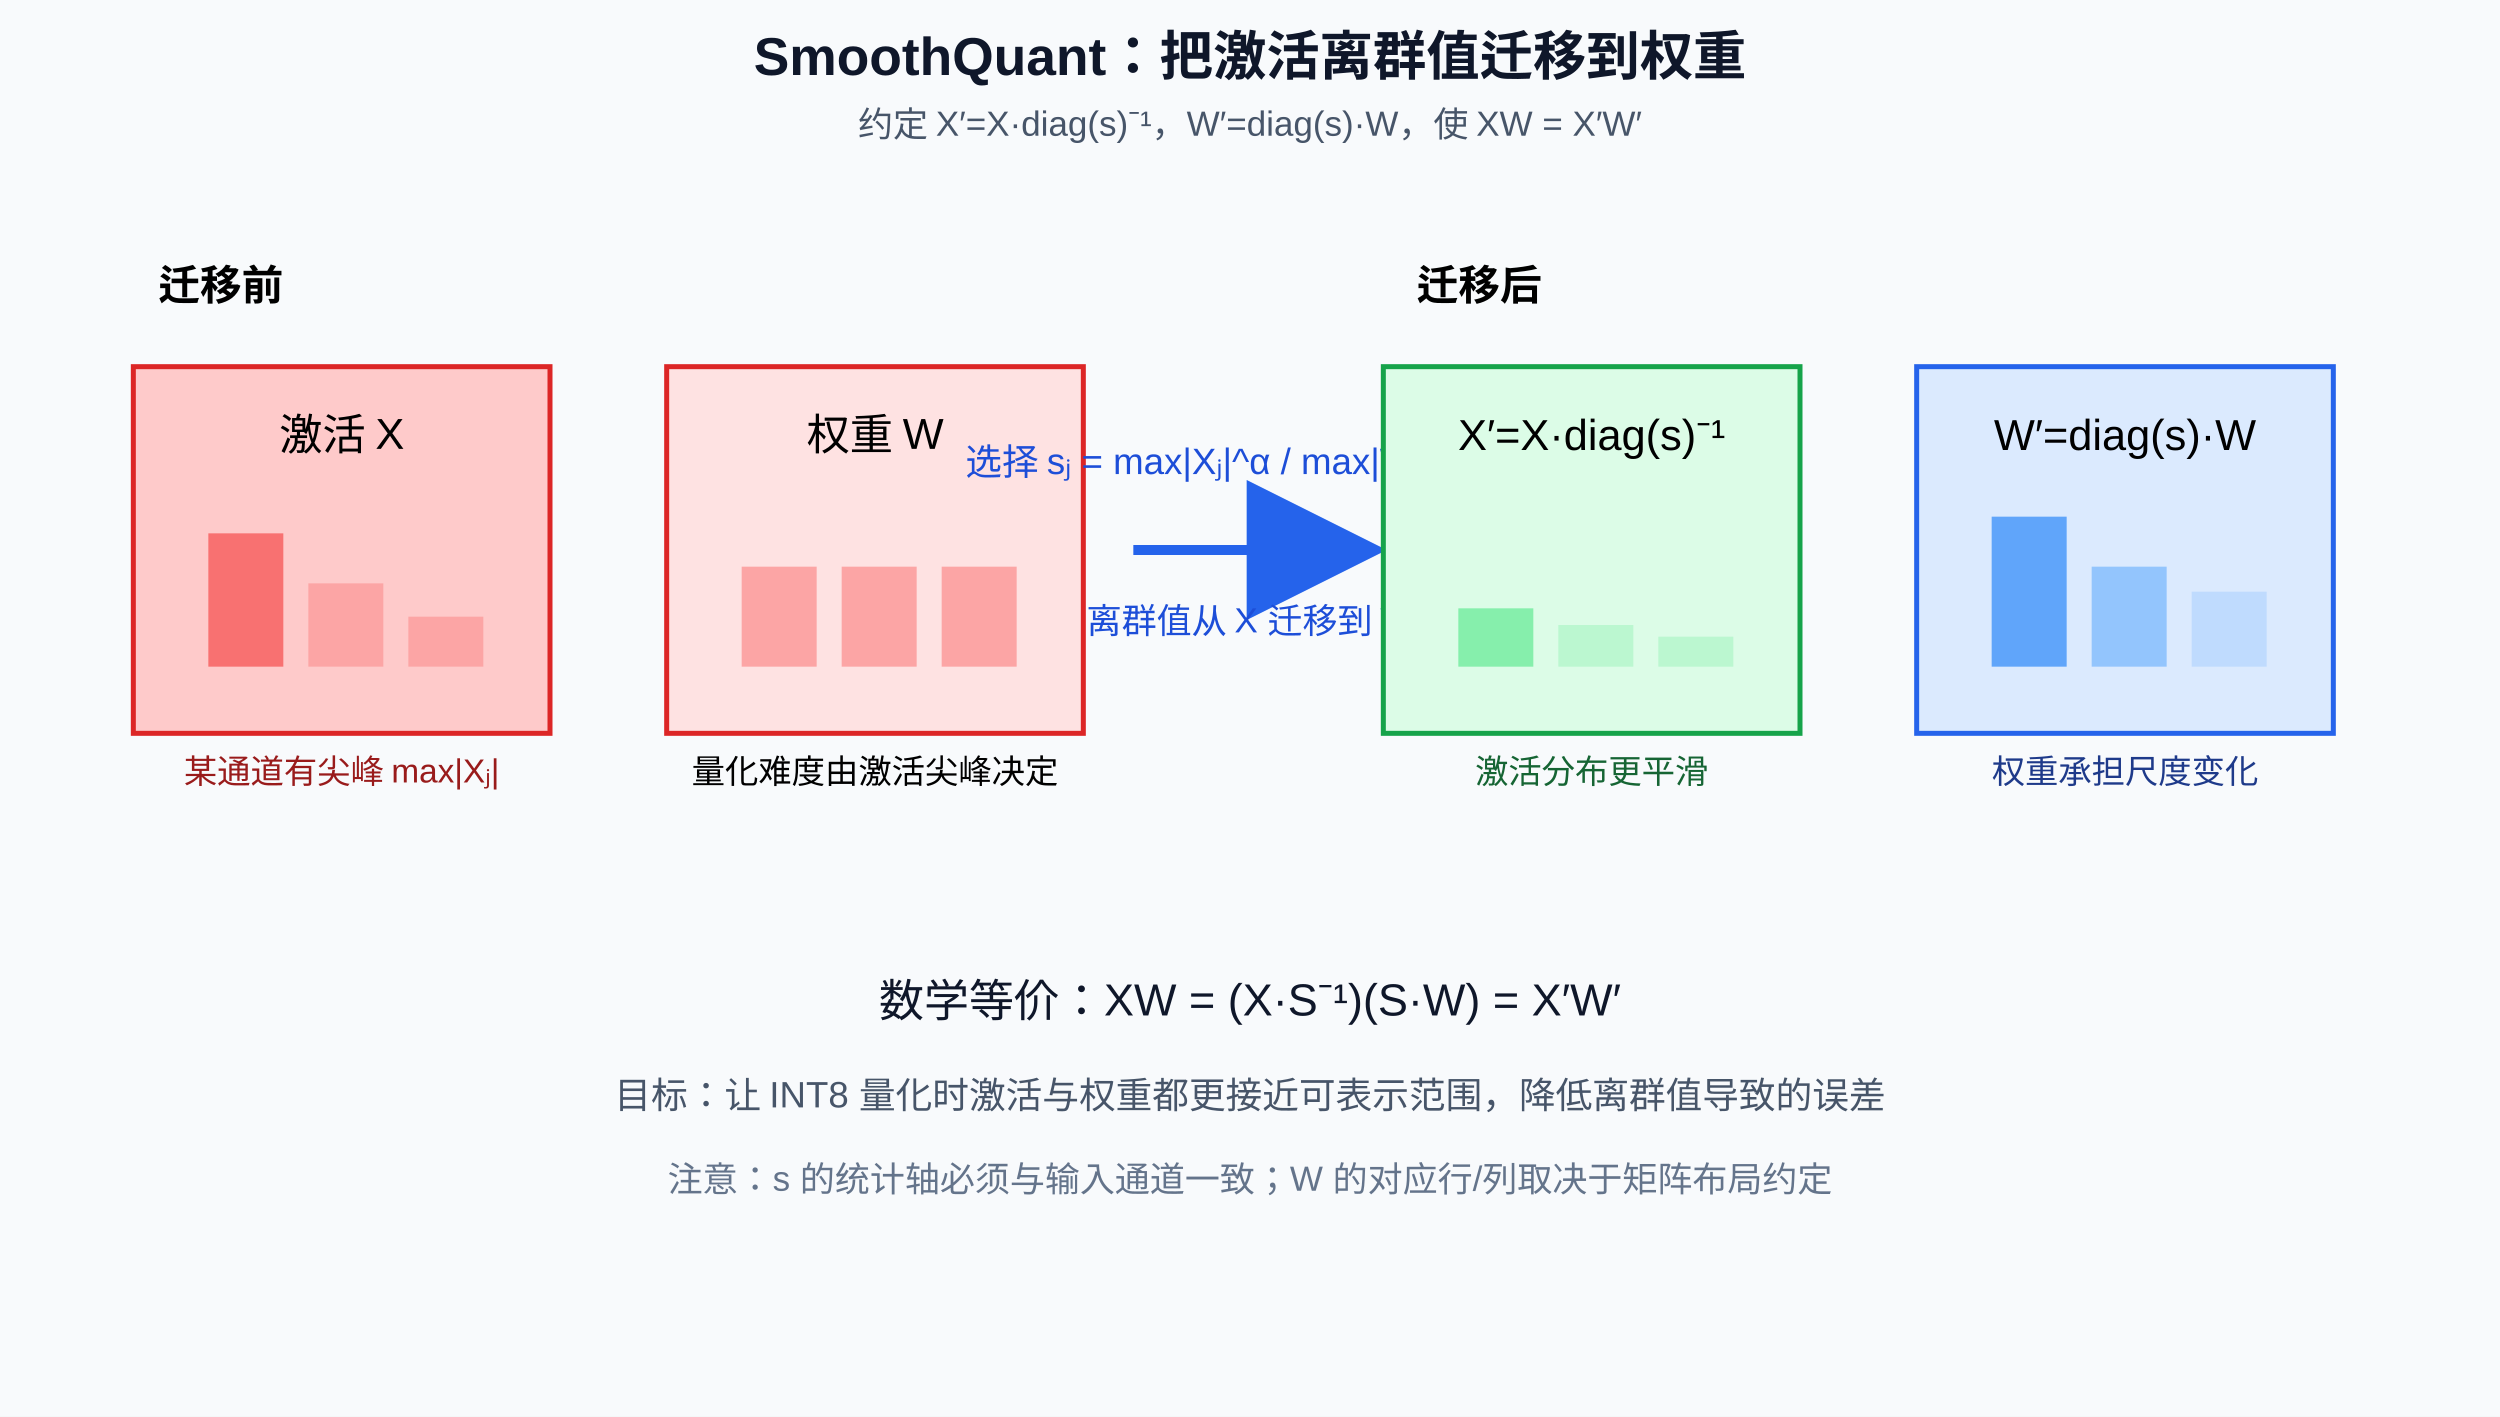
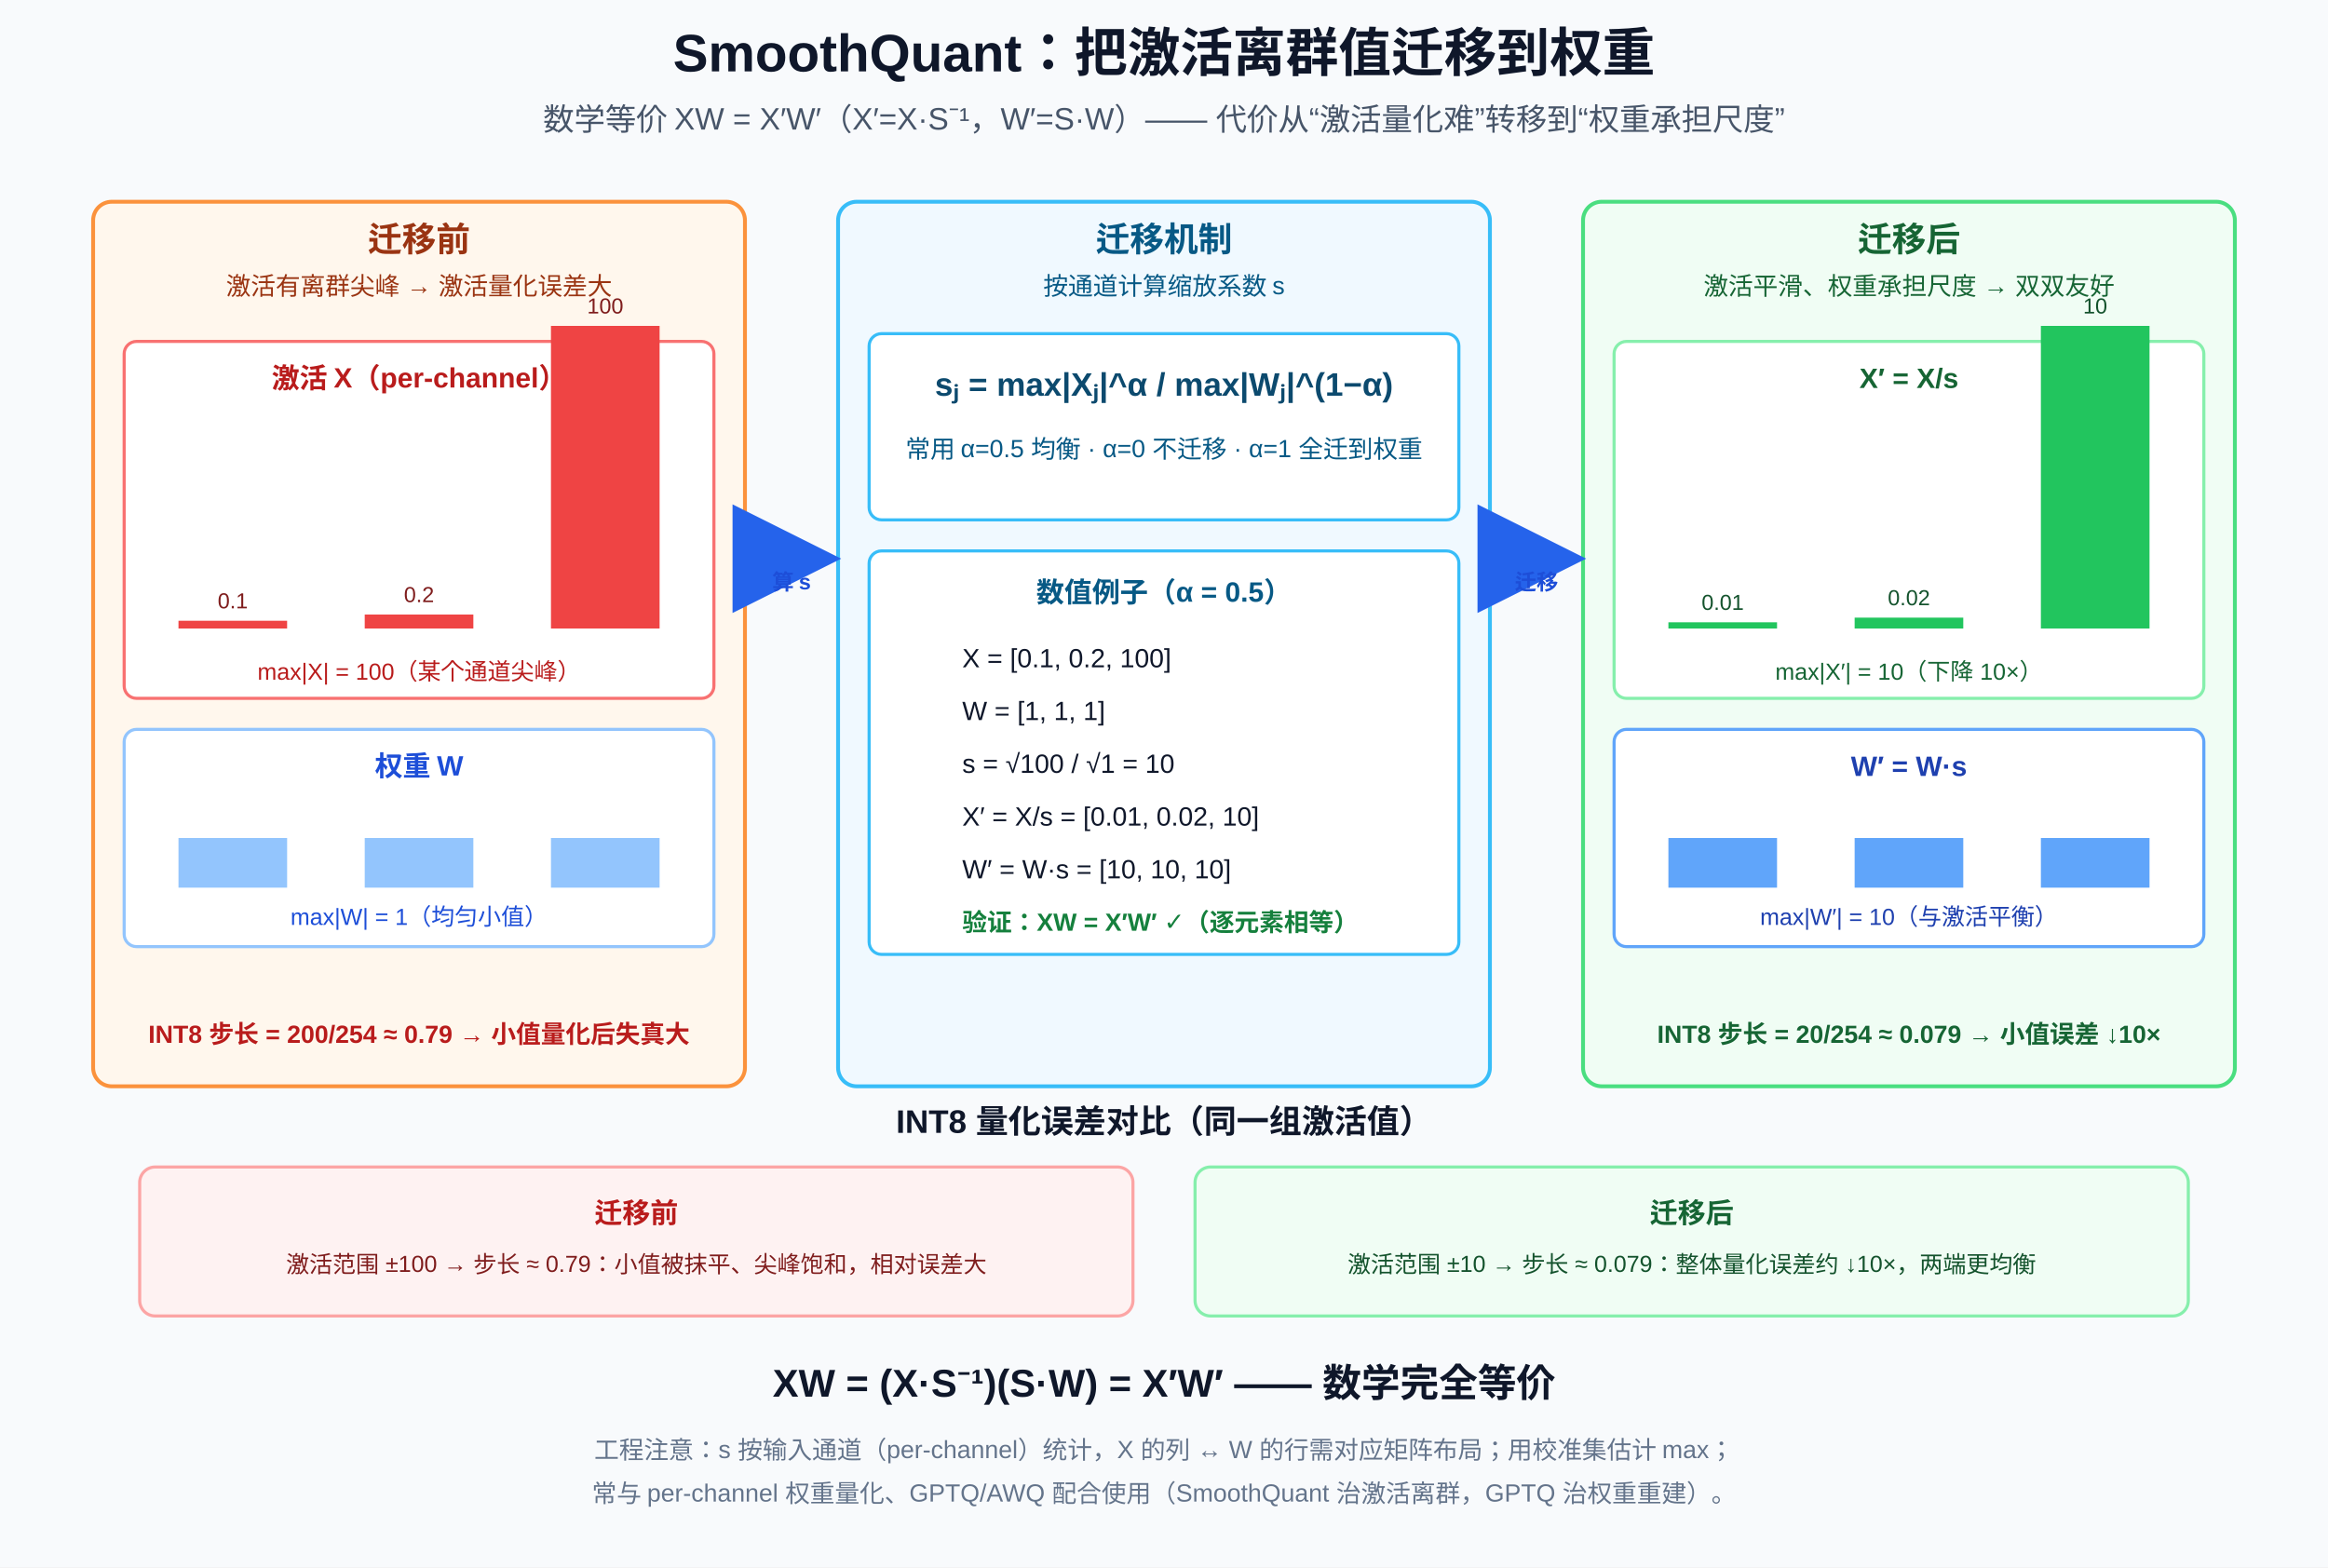
- <svg xmlns="http://www.w3.org/2000/svg" width="1500" height="850" viewBox="0 0 1500 850">
-   <rect width="1500" height="850" fill="#f8fafc" />
-   <g font-family="Arial,sans-serif">
-     <text x="750" y="45" text-anchor="middle" font-size="32" font-weight="bold" fill="#0f172a">SmoothQuant：把激活离群值迁移到权重</text>
-     <text x="750" y="82" text-anchor="middle" font-size="21" fill="#475569">约定 X′=X·diag(s)⁻¹，W′=diag(s)·W，使 XW = X′W′</text>
-     <text x="95" y="180" font-size="25" font-weight="bold">迁移前</text>
-     <rect x="80" y="220" width="250" height="220" fill="#fecaca" stroke="#dc2626" stroke-width="3" />
-     <text x="205" y="270" text-anchor="middle" font-size="26">激活 X</text>
-     <rect x="125" y="320" width="45" height="80" fill="#f87171" />
-     <rect x="185" y="350" width="45" height="50" fill="#fca5a5" />
-     <rect x="245" y="370" width="45" height="30" fill="#fca5a5" />
-     <text x="205" y="470" text-anchor="middle" font-size="20" fill="#991b1b">某通道有尖峰 max|Xⱼ|</text>
-     <rect x="400" y="220" width="250" height="220" fill="#fee2e2" stroke="#dc2626" stroke-width="3" />
-     <text x="525" y="270" text-anchor="middle" font-size="26">权重 W</text>
-     <rect x="445" y="340" width="45" height="60" fill="#fca5a5" />
-     <rect x="505" y="340" width="45" height="60" fill="#fca5a5" />
-     <rect x="565" y="340" width="45" height="60" fill="#fca5a5" />
-     <text x="525" y="470" text-anchor="middle" font-size="20">量化难度由激活尖峰决定</text>
-     <path d="M680 330 L820 330" stroke="#2563eb" stroke-width="6" marker-end="url(#a)" />
-     <text x="750" y="285" text-anchor="middle" font-size="22" fill="#1d4ed8">选择 sⱼ = max|Xⱼ|^α / max|Wⱼ|^(1−α)</text>
-     <text x="750" y="380" text-anchor="middle" font-size="21" fill="#1d4ed8">离群值从 X 迁移到 W</text>
-     <text x="850" y="180" font-size="25" font-weight="bold">迁移后</text>
-     <rect x="830" y="220" width="250" height="220" fill="#dcfce7" stroke="#16a34a" stroke-width="3" />
-     <text x="955" y="270" text-anchor="middle" font-size="26">X′=X·diag(s)⁻¹</text>
-     <rect x="875" y="365" width="45" height="35" fill="#86efac" />
-     <rect x="935" y="375" width="45" height="25" fill="#bbf7d0" />
-     <rect x="995" y="382" width="45" height="18" fill="#bbf7d0" />
-     <text x="955" y="470" text-anchor="middle" font-size="20" fill="#166534">激活分布更平滑</text>
-     <rect x="1150" y="220" width="250" height="220" fill="#dbeafe" stroke="#2563eb" stroke-width="3" />
-     <text x="1275" y="270" text-anchor="middle" font-size="26">W′=diag(s)·W</text>
-     <rect x="1195" y="310" width="45" height="90" fill="#60a5fa" />
-     <rect x="1255" y="340" width="45" height="60" fill="#93c5fd" />
-     <rect x="1315" y="355" width="45" height="45" fill="#bfdbfe" />
-     <text x="1275" y="470" text-anchor="middle" font-size="20" fill="#1e3a8a">权重承担尺度变化</text>
-     <text x="750" y="610" text-anchor="middle" font-size="27" fill="#0f172a">数学等价：XW = (X·S⁻¹)(S·W) = X′W′</text>
-     <text x="750" y="665" text-anchor="middle" font-size="22" fill="#475569">目标：让 INT8 量化时激活与权重都更接近可表示范围，降低离群值导致的误差</text>
-     <text x="750" y="715" text-anchor="middle" font-size="21" fill="#64748b">注意：s 的统计轴必须与输入通道一致；W 的对应行/列取决于矩阵布局约定</text>
+ <svg xmlns="http://www.w3.org/2000/svg" width="1500" height="1010" viewBox="0 0 1500 1010">
+   <rect width="1500" height="1010" fill="#f8fafc" />
+   <g font-family="Microsoft YaHei,PingFang SC,Noto Sans SC,Arial,sans-serif">
+     <text x="750" y="46" text-anchor="middle" font-size="34" font-weight="bold" fill="#0f172a">SmoothQuant：把激活离群值迁移到权重</text>
+     <text x="750" y="84" text-anchor="middle" font-size="20" fill="#475569">数学等价 XW = X′W′（X′=X·S⁻¹，W′=S·W）—— 代价从“激活量化难”转移到“权重承担尺度”</text>
+     <rect x="60" y="130" width="420" height="570" rx="12" fill="#fff7ed" stroke="#fb923c" stroke-width="2.5" />
+     <text x="270" y="162" text-anchor="middle" font-size="22" font-weight="bold" fill="#9a3412">迁移前</text>
+     <text x="270" y="190" text-anchor="middle" font-size="16" fill="#9a3412">激活有离群尖峰 → 激活量化误差大</text>
+     <rect x="80" y="220" width="380" height="230" rx="8" fill="#ffffff" stroke="#f87171" stroke-width="2" />
+     <text x="270" y="250" text-anchor="middle" font-size="18" font-weight="bold" fill="#b91c1c">激活 X（per-channel）</text>
+     <rect x="115" y="400" width="70" height="5" fill="#ef4444" />
+     <text x="150" y="392" text-anchor="middle" font-size="14" fill="#7f1d1d">0.1</text>
+     <rect x="235" y="396" width="70" height="9" fill="#ef4444" />
+     <text x="270" y="388" text-anchor="middle" font-size="14" fill="#7f1d1d">0.2</text>
+     <rect x="355" y="210" width="70" height="195" fill="#ef4444" />
+     <text x="390" y="202" text-anchor="middle" font-size="14" fill="#7f1d1d">100</text>
+     <text x="270" y="438" text-anchor="middle" font-size="15" fill="#b91c1c">max|X| = 100（某个通道尖峰）</text>
+     <rect x="80" y="470" width="380" height="140" rx="8" fill="#ffffff" stroke="#93c5fd" stroke-width="2" />
+     <text x="270" y="500" text-anchor="middle" font-size="18" font-weight="bold" fill="#1d4ed8">权重 W</text>
+     <rect x="115" y="540" width="70" height="32" fill="#93c5fd" />
+     <rect x="235" y="540" width="70" height="32" fill="#93c5fd" />
+     <rect x="355" y="540" width="70" height="32" fill="#93c5fd" />
+     <text x="270" y="596" text-anchor="middle" font-size="15" fill="#1d4ed8">max|W| = 1（均匀小值）</text>
+     <text x="270" y="672" text-anchor="middle" font-size="16" font-weight="bold" fill="#b91c1c">INT8 步长 = 200/254 ≈ 0.79 → 小值量化后失真大</text>
+     <rect x="540" y="130" width="420" height="570" rx="12" fill="#f0f9ff" stroke="#38bdf8" stroke-width="2.5" />
+     <text x="750" y="162" text-anchor="middle" font-size="22" font-weight="bold" fill="#075985">迁移机制</text>
+     <text x="750" y="190" text-anchor="middle" font-size="16" fill="#075985">按通道计算缩放系数 s</text>
+     <rect x="560" y="215" width="380" height="120" rx="8" fill="#ffffff" stroke="#38bdf8" stroke-width="2" />
+     <text x="750" y="255" text-anchor="middle" font-size="21" font-weight="bold" fill="#0c4a6e">sⱼ = max|Xⱼ|^α / max|Wⱼ|^(1−α)</text>
+     <text x="750" y="295" text-anchor="middle" font-size="16" fill="#075985">常用 α=0.5 均衡 · α=0 不迁移 · α=1 全迁到权重</text>
+     <rect x="560" y="355" width="380" height="260" rx="8" fill="#ffffff" stroke="#38bdf8" stroke-width="2" />
+     <text x="750" y="388" text-anchor="middle" font-size="18" font-weight="bold" fill="#075985">数值例子（α = 0.5）</text>
+     <text x="620" y="430" font-size="17" fill="#0f172a">X = [0.1, 0.2, 100]</text>
+     <text x="620" y="464" font-size="17" fill="#0f172a">W = [1, 1, 1]</text>
+     <text x="620" y="498" font-size="17" fill="#0f172a">s = √100 / √1 = 10</text>
+     <text x="620" y="532" font-size="17" fill="#0f172a">X′ = X/s = [0.01, 0.02, 10]</text>
+     <text x="620" y="566" font-size="17" fill="#0f172a">W′ = W·s = [10, 10, 10]</text>
+     <text x="620" y="600" font-size="16" font-weight="bold" fill="#15803d">验证：XW = X′W′ ✓（逐元素相等）</text>
+     <rect x="1020" y="130" width="420" height="570" rx="12" fill="#f0fdf4" stroke="#4ade80" stroke-width="2.5" />
+     <text x="1230" y="162" text-anchor="middle" font-size="22" font-weight="bold" fill="#166534">迁移后</text>
+     <text x="1230" y="190" text-anchor="middle" font-size="16" fill="#166534">激活平滑、权重承担尺度 → 双双友好</text>
+     <rect x="1040" y="220" width="380" height="230" rx="8" fill="#ffffff" stroke="#86efac" stroke-width="2" />
+     <text x="1230" y="250" text-anchor="middle" font-size="18" font-weight="bold" fill="#166534">X′ = X/s</text>
+     <rect x="1075" y="401" width="70" height="4" fill="#22c55e" />
+     <text x="1110" y="393" text-anchor="middle" font-size="14" fill="#14532d">0.01</text>
+     <rect x="1195" y="398" width="70" height="7" fill="#22c55e" />
+     <text x="1230" y="390" text-anchor="middle" font-size="14" fill="#14532d">0.02</text>
+     <rect x="1315" y="210" width="70" height="195" fill="#22c55e" />
+     <text x="1350" y="202" text-anchor="middle" font-size="14" fill="#14532d">10</text>
+     <text x="1230" y="438" text-anchor="middle" font-size="15" fill="#166534">max|X′| = 10（下降 10×）</text>
+     <rect x="1040" y="470" width="380" height="140" rx="8" fill="#ffffff" stroke="#60a5fa" stroke-width="2" />
+     <text x="1230" y="500" text-anchor="middle" font-size="18" font-weight="bold" fill="#1e40af">W′ = W·s</text>
+     <rect x="1075" y="540" width="70" height="32" fill="#60a5fa" />
+     <rect x="1195" y="540" width="70" height="32" fill="#60a5fa" />
+     <rect x="1315" y="540" width="70" height="32" fill="#60a5fa" />
+     <text x="1230" y="596" text-anchor="middle" font-size="15" fill="#1e40af">max|W′| = 10（与激活平衡）</text>
+     <text x="1230" y="672" text-anchor="middle" font-size="16" font-weight="bold" fill="#166534">INT8 步长 = 20/254 ≈ 0.079 → 小值误差 ↓10×</text>
    <defs>
-       <marker id="a" markerWidth="14" markerHeight="14" refX="12" refY="7" orient="auto">
+       <marker id="ar" markerWidth="14" markerHeight="14" refX="12" refY="7" orient="auto">
        <path d="M0,0 L14,7 L0,14 Z" fill="#2563eb" />
      </marker>
    </defs>
+     <path d="M488 360 L532 360" stroke="#2563eb" stroke-width="5" marker-end="url(#ar)" />
+     <text x="510" y="380" text-anchor="middle" font-size="14" font-weight="bold" fill="#1d4ed8">算 s</text>
+     <path d="M968 360 L1012 360" stroke="#2563eb" stroke-width="5" marker-end="url(#ar)" />
+     <text x="990" y="380" text-anchor="middle" font-size="14" font-weight="bold" fill="#1d4ed8">迁移</text>
+     <text x="750" y="730" text-anchor="middle" font-size="21" font-weight="bold" fill="#0f172a">INT8 量化误差对比（同一组激活值）</text>
+     <rect x="90" y="752" width="640" height="96" rx="10" fill="#fef2f2" stroke="#fca5a5" stroke-width="2" />
+     <text x="410" y="788" text-anchor="middle" font-size="18" font-weight="bold" fill="#b91c1c">迁移前</text>
+     <text x="410" y="820" text-anchor="middle" font-size="15" fill="#7f1d1d">激活范围 ±100 → 步长 ≈ 0.79：小值被抹平、尖峰饱和，相对误差大</text>
+     <rect x="770" y="752" width="640" height="96" rx="10" fill="#f0fdf4" stroke="#86efac" stroke-width="2" />
+     <text x="1090" y="788" text-anchor="middle" font-size="18" font-weight="bold" fill="#166534">迁移后</text>
+     <text x="1090" y="820" text-anchor="middle" font-size="15" fill="#14532d">激活范围 ±10 → 步长 ≈ 0.079：整体量化误差约 ↓10×，两端更均衡</text>
+     <text x="750" y="900" text-anchor="middle" font-size="25" font-weight="bold" fill="#0f172a">XW = (X·S⁻¹)(S·W) = X′W′ —— 数学完全等价</text>
+     <text x="750" y="940" text-anchor="middle" font-size="16" fill="#64748b">工程注意：s 按输入通道（per-channel）统计，X 的列 ↔ W 的行需对应矩阵布局；用校准集估计 max；</text>
+     <text x="750" y="968" text-anchor="middle" font-size="16" fill="#64748b">常与 per-channel 权重量化、GPTQ/AWQ 配合使用（SmoothQuant 治激活离群，GPTQ 治权重重建）。</text>
  </g>
</svg>
